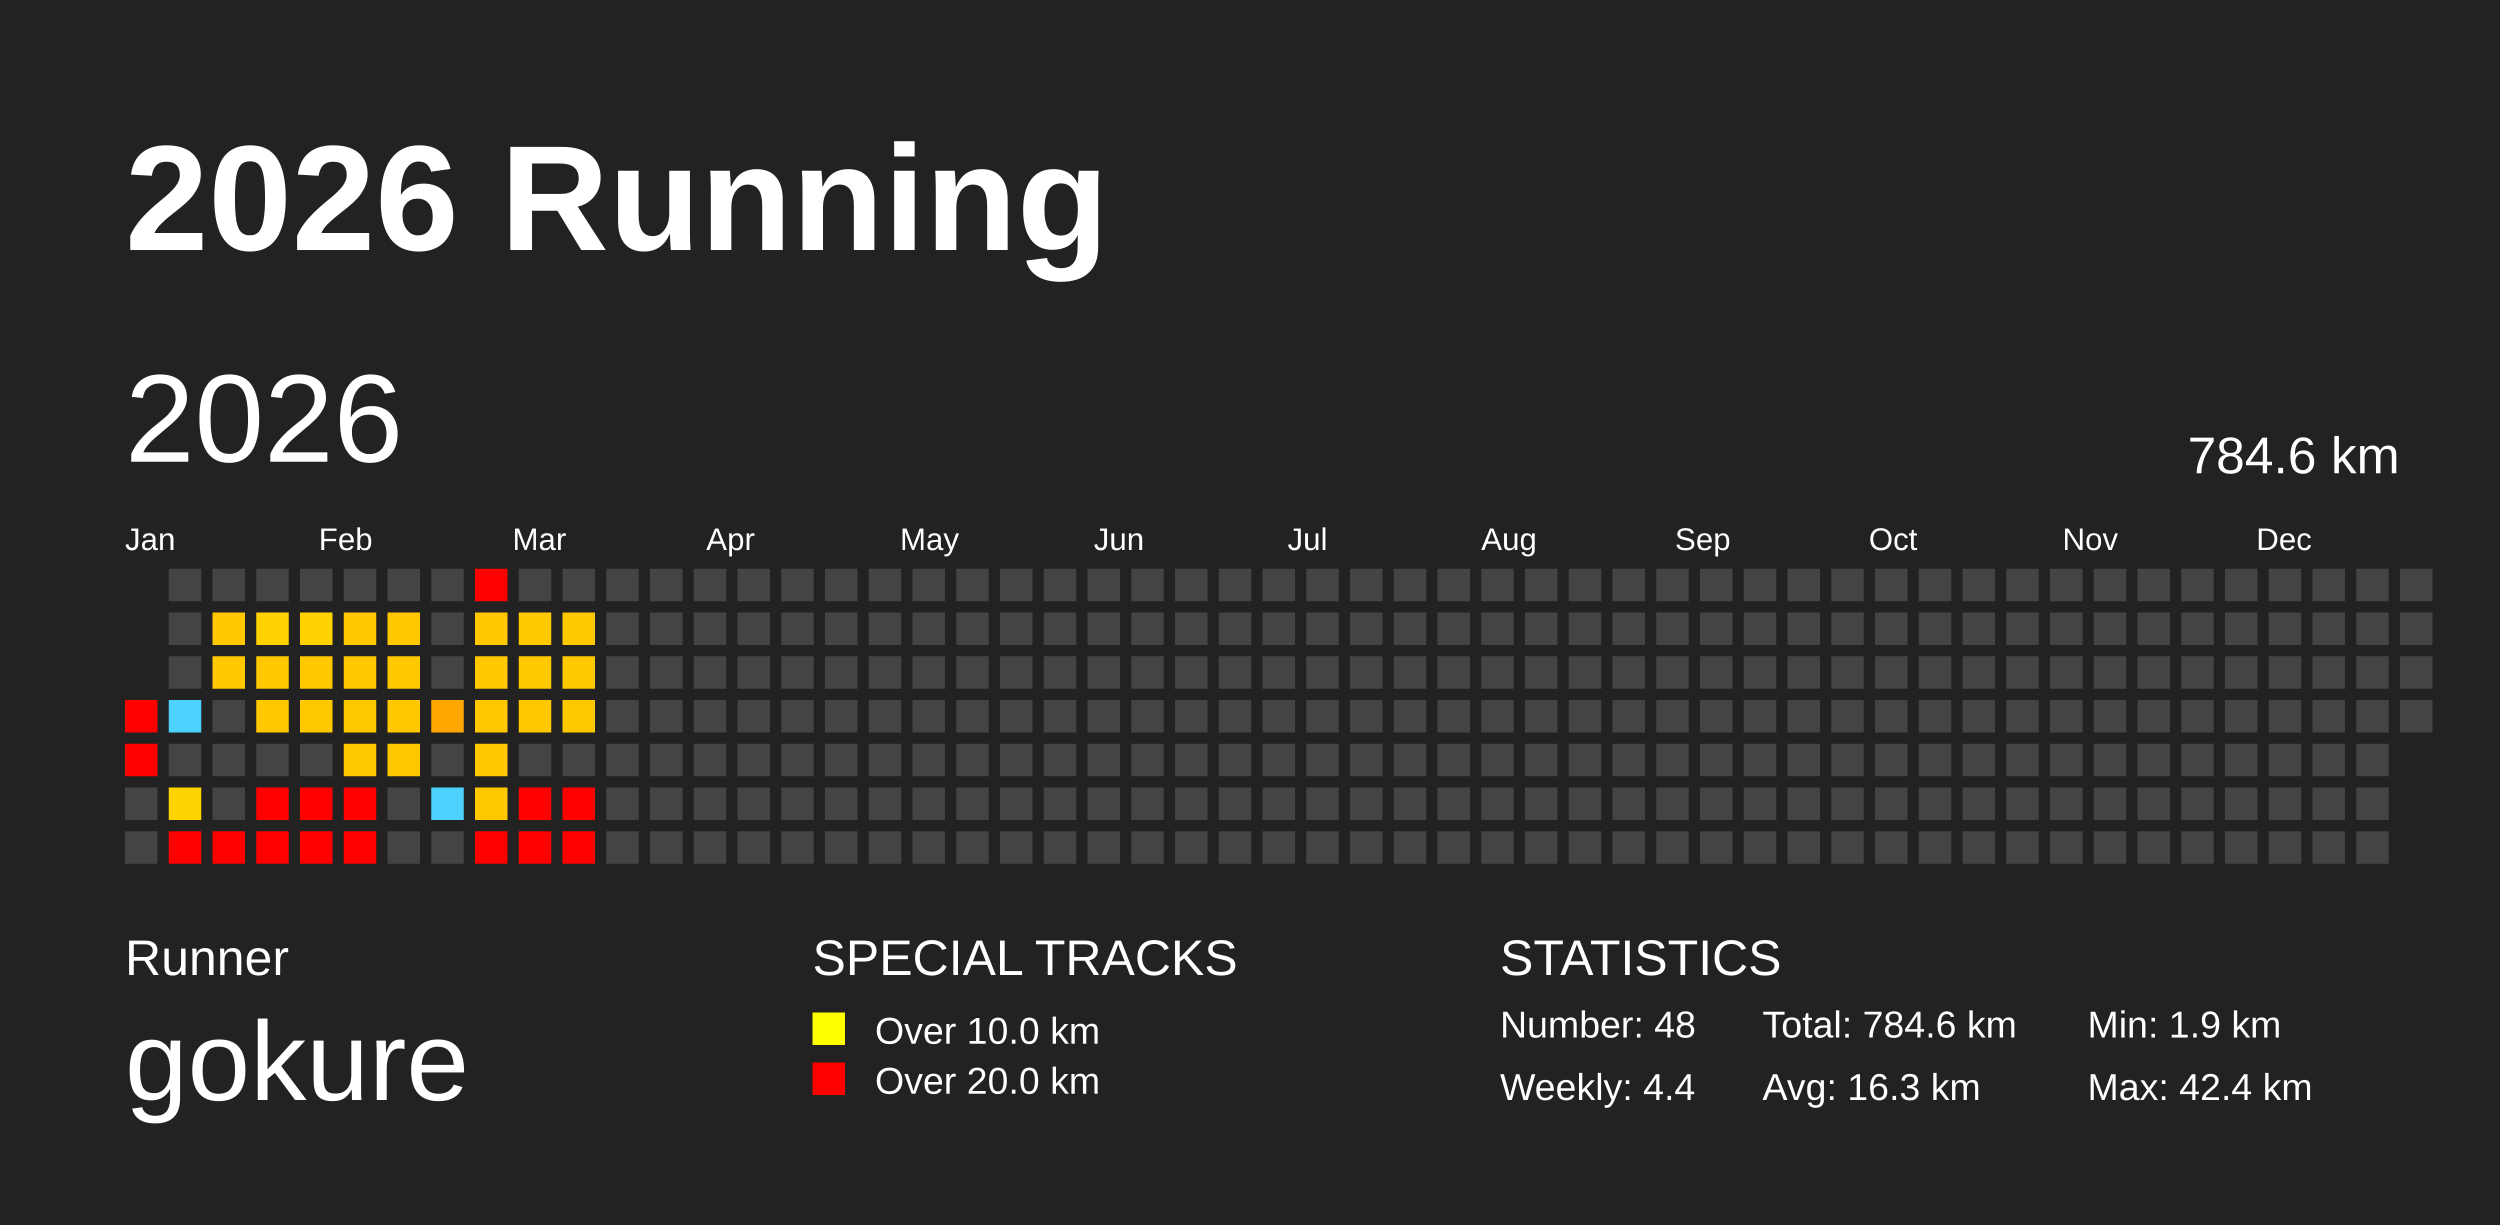
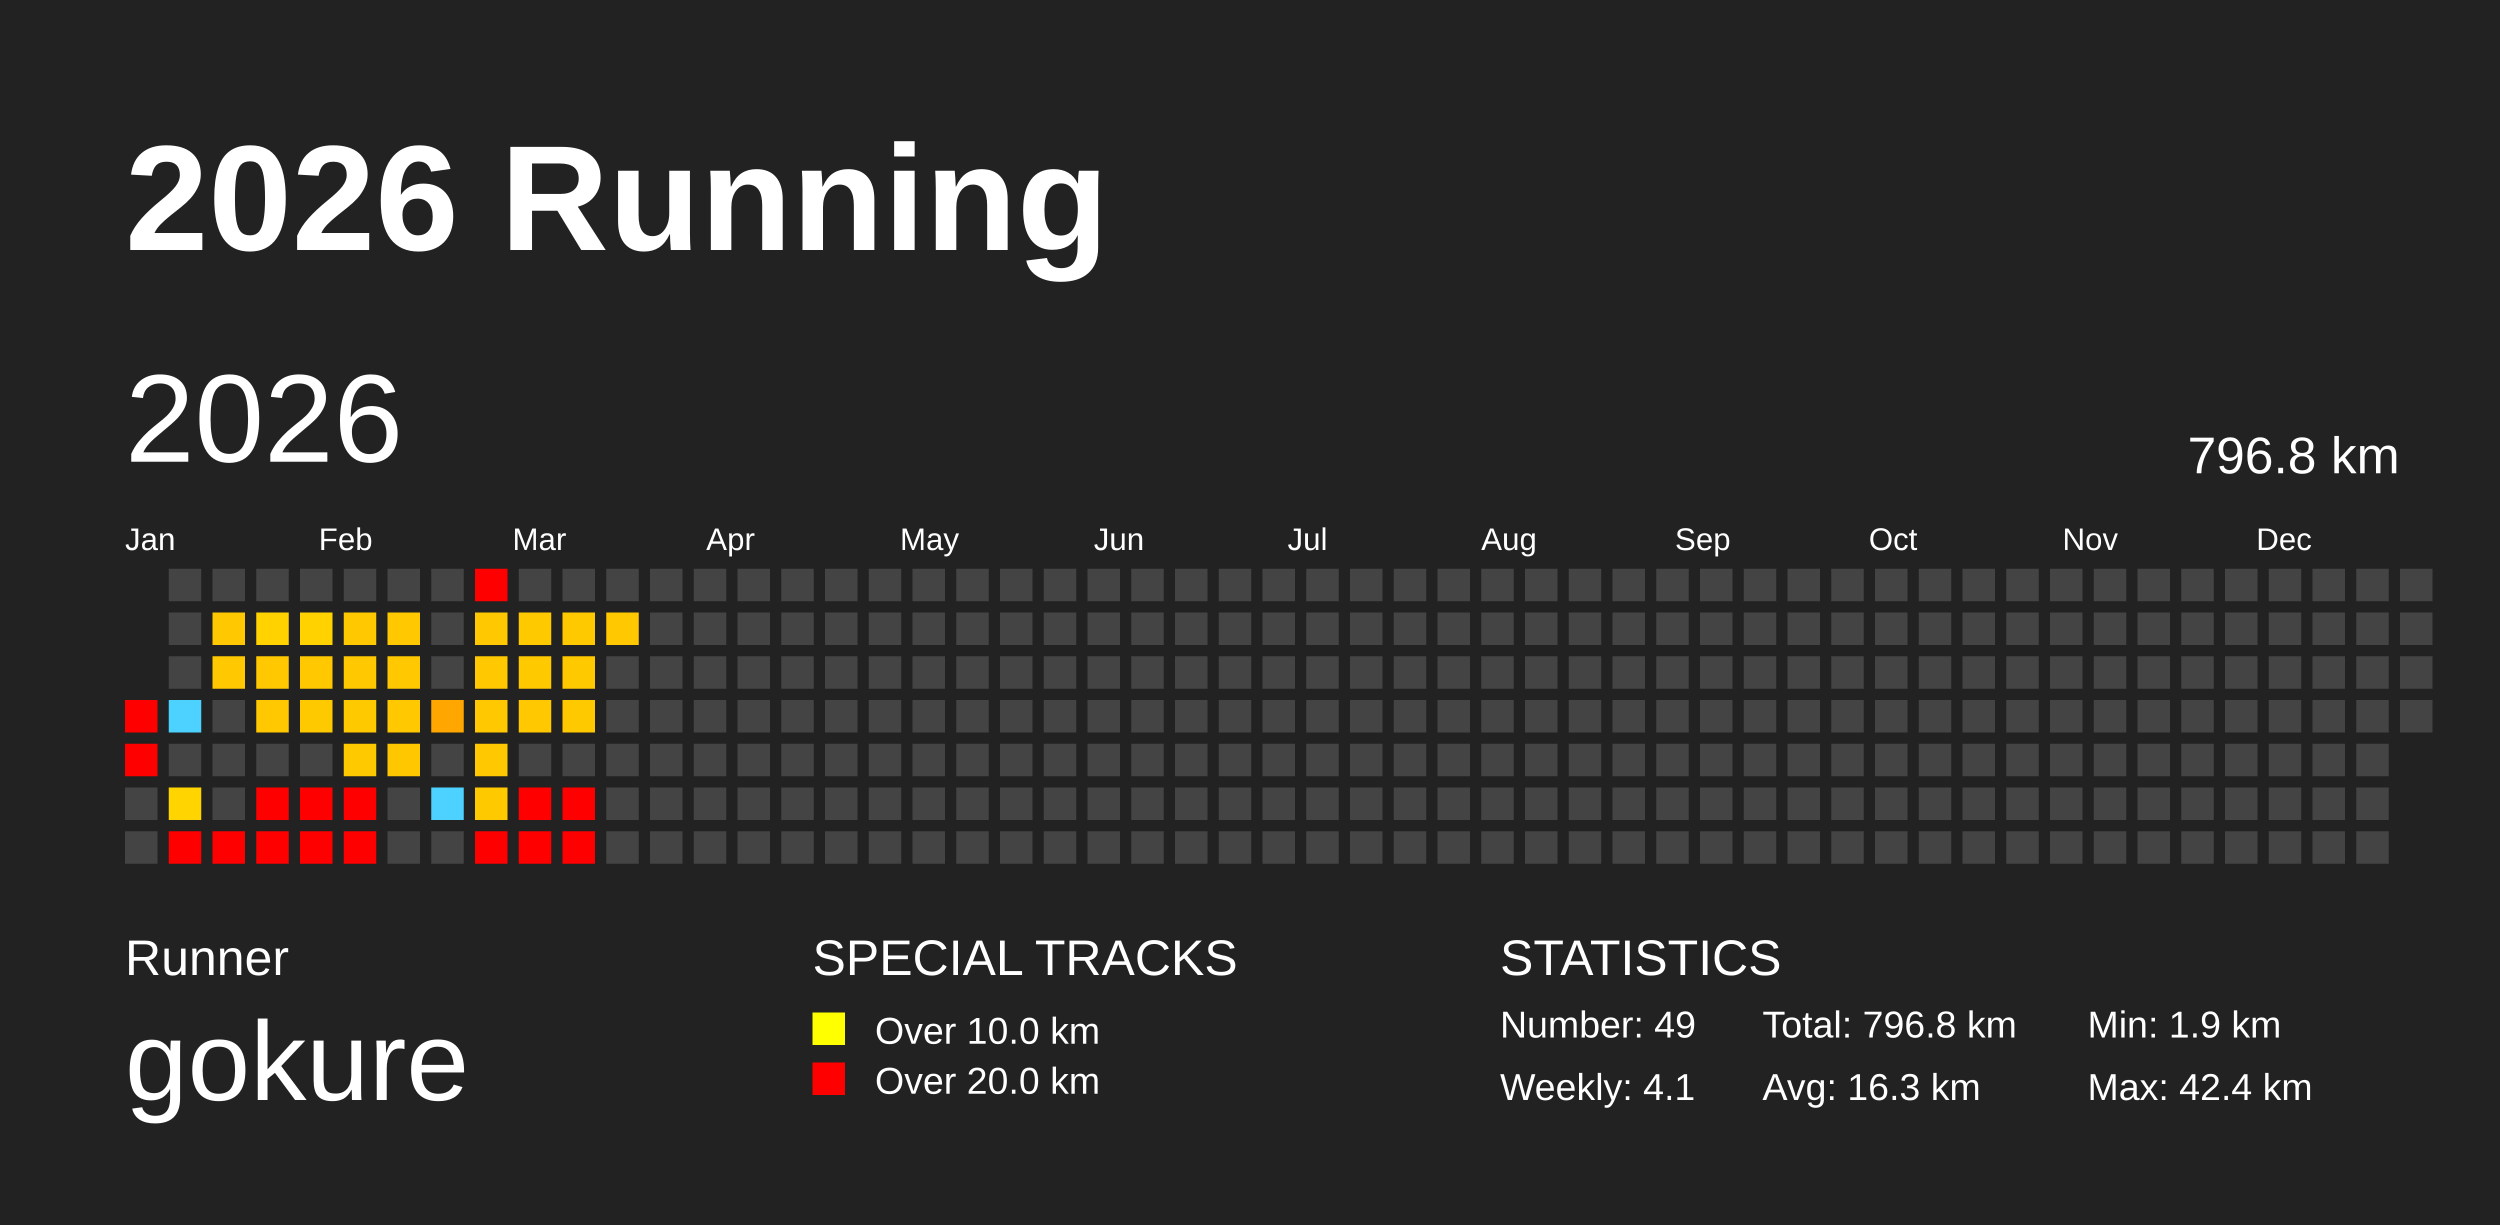
<svg xmlns="http://www.w3.org/2000/svg" baseProfile="full" height="98mm" version="1.1" viewBox="0,0,200,98" width="200mm">
  <defs />
  <rect fill="#222222" height="98" width="200" x="0" y="0" />
  <text fill="#FFFFFF" style="font-size:12px; font-family:Arial; font-weight:bold;" x="10" y="20">2026 Running</text>
  <text fill="#FFFFFF" style="font-size:4px; font-family:Arial" x="10" y="78">Runner</text>
  <text fill="#FFFFFF" style="font-size:9px; font-family:Arial" x="10" y="88">gokure</text>
  <text fill="#FFFFFF" style="font-size:4px; font-family:Arial" x="65" y="78">SPECIAL TRACKS</text>
  <rect fill="yellow" height="2.6" width="2.6" x="65" y="81" />
  <text fill="#FFFFFF" style="font-size:3px; font-family:Arial" x="70" y="83.5">Over 10.0 km</text>
  <rect fill="red" height="2.6" width="2.6" x="65" y="85" />
  <text fill="#FFFFFF" style="font-size:3px; font-family:Arial" x="70" y="87.5">Over 20.0 km</text>
  <text fill="#FFFFFF" style="font-size:4px; font-family:Arial" x="120" y="78">STATISTICS</text>
-   <text fill="#FFFFFF" style="font-size:3px; font-family:Arial" x="120" y="83">Number: 48</text>
-   <text fill="#FFFFFF" style="font-size:3px; font-family:Arial" x="120" y="88">Weekly: 4.4</text>
-   <text fill="#FFFFFF" style="font-size:3px; font-family:Arial" x="141" y="83">Total: 784.6 km</text>
+   <text fill="#FFFFFF" style="font-size:3px; font-family:Arial" x="120" y="83">Number: 49</text>
+   <text fill="#FFFFFF" style="font-size:3px; font-family:Arial" x="120" y="88">Weekly: 4.1</text>
+   <text fill="#FFFFFF" style="font-size:3px; font-family:Arial" x="141" y="83">Total: 796.8 km</text>
  <text fill="#FFFFFF" style="font-size:3px; font-family:Arial" x="141" y="88">Avg: 16.3 km</text>
  <text fill="#FFFFFF" style="font-size:3px; font-family:Arial" x="167" y="83">Min: 1.9 km</text>
  <text fill="#FFFFFF" style="font-size:3px; font-family:Arial" x="167" y="88">Max: 42.4 km</text>
  <text dominant-baseline="hanging" fill="#FFFFFF" style="font-size:10.0px; font-family:Arial;" x="10" y="30">2026</text>
-   <text dominant-baseline="hanging" fill="#FFFFFF" style="font-size:4.125px; font-family:Arial;" x="175" y="35">784.6 km</text>
+   <text dominant-baseline="hanging" fill="#FFFFFF" style="font-size:4.125px; font-family:Arial;" x="175" y="35">796.8 km</text>
  <text fill="#FFFFFF" style="font-size:2.5px; font-family:Arial" x="10.0" y="44">Jan</text>
  <text fill="#FFFFFF" style="font-size:2.5px; font-family:Arial" x="25.5" y="44">Feb</text>
  <text fill="#FFFFFF" style="font-size:2.5px; font-family:Arial" x="41.0" y="44">Mar</text>
  <text fill="#FFFFFF" style="font-size:2.5px; font-family:Arial" x="56.5" y="44">Apr</text>
  <text fill="#FFFFFF" style="font-size:2.5px; font-family:Arial" x="72.0" y="44">May</text>
  <text fill="#FFFFFF" style="font-size:2.5px; font-family:Arial" x="87.5" y="44">Jun</text>
  <text fill="#FFFFFF" style="font-size:2.5px; font-family:Arial" x="103.0" y="44">Jul</text>
  <text fill="#FFFFFF" style="font-size:2.5px; font-family:Arial" x="118.5" y="44">Aug</text>
  <text fill="#FFFFFF" style="font-size:2.5px; font-family:Arial" x="134.0" y="44">Sep</text>
  <text fill="#FFFFFF" style="font-size:2.5px; font-family:Arial" x="149.5" y="44">Oct</text>
  <text fill="#FFFFFF" style="font-size:2.5px; font-family:Arial" x="165.0" y="44">Nov</text>
  <text fill="#FFFFFF" style="font-size:2.5px; font-family:Arial" x="180.5" y="44">Dec</text>
  <rect fill="red" height="2.6" width="2.6" x="10.0" y="56.0" />
  <rect fill="red" height="2.6" width="2.6" x="10.0" y="59.5" />
  <rect fill="#444444" height="2.6" width="2.6" x="10.0" y="63.0" />
  <rect fill="#444444" height="2.6" width="2.6" x="10.0" y="66.5" />
  <rect fill="#444444" height="2.6" width="2.6" x="13.5" y="45.5" />
  <rect fill="#444444" height="2.6" width="2.6" x="13.5" y="49.0" />
  <rect fill="#444444" height="2.6" width="2.6" x="13.5" y="52.5" />
  <rect fill="#4dd2ff" height="2.6" width="2.6" x="13.5" y="56.0" />
  <rect fill="#444444" height="2.6" width="2.6" x="13.5" y="59.5" />
  <rect fill="#ffd400" height="2.6" width="2.6" x="13.5" y="63.0" />
  <rect fill="red" height="2.6" width="2.6" x="13.5" y="66.5" />
  <rect fill="#444444" height="2.6" width="2.6" x="17.0" y="45.5" />
  <rect fill="#ffc800" height="2.6" width="2.6" x="17.0" y="49.0" />
  <rect fill="#ffc800" height="2.6" width="2.6" x="17.0" y="52.5" />
  <rect fill="#444444" height="2.6" width="2.6" x="17.0" y="56.0" />
  <rect fill="#444444" height="2.6" width="2.6" x="17.0" y="59.5" />
  <rect fill="#444444" height="2.6" width="2.6" x="17.0" y="63.0" />
  <rect fill="red" height="2.6" width="2.6" x="17.0" y="66.5" />
  <rect fill="#444444" height="2.6" width="2.6" x="20.5" y="45.5" />
  <rect fill="#ffd200" height="2.6" width="2.6" x="20.5" y="49.0" />
  <rect fill="#ffc800" height="2.6" width="2.6" x="20.5" y="52.5" />
  <rect fill="#ffc800" height="2.6" width="2.6" x="20.5" y="56.0" />
  <rect fill="#444444" height="2.6" width="2.6" x="20.5" y="59.5" />
  <rect fill="red" height="2.6" width="2.6" x="20.5" y="63.0" />
  <rect fill="red" height="2.6" width="2.6" x="20.5" y="66.5" />
  <rect fill="#444444" height="2.6" width="2.6" x="24.0" y="45.5" />
  <rect fill="#ffd200" height="2.6" width="2.6" x="24.0" y="49.0" />
  <rect fill="#ffc800" height="2.6" width="2.6" x="24.0" y="52.5" />
  <rect fill="#ffc900" height="2.6" width="2.6" x="24.0" y="56.0" />
  <rect fill="#444444" height="2.6" width="2.6" x="24.0" y="59.5" />
  <rect fill="red" height="2.6" width="2.6" x="24.0" y="63.0" />
  <rect fill="red" height="2.6" width="2.6" x="24.0" y="66.5" />
  <rect fill="#444444" height="2.6" width="2.6" x="27.5" y="45.5" />
  <rect fill="#ffc800" height="2.6" width="2.6" x="27.5" y="49.0" />
  <rect fill="#ffc800" height="2.6" width="2.6" x="27.5" y="52.5" />
  <rect fill="#ffc900" height="2.6" width="2.6" x="27.5" y="56.0" />
  <rect fill="#ffc900" height="2.6" width="2.6" x="27.5" y="59.5" />
  <rect fill="red" height="2.6" width="2.6" x="27.5" y="63.0" />
  <rect fill="red" height="2.6" width="2.6" x="27.5" y="66.5" />
  <rect fill="#444444" height="2.6" width="2.6" x="31.0" y="45.5" />
  <rect fill="#ffc800" height="2.6" width="2.6" x="31.0" y="49.0" />
  <rect fill="#ffc800" height="2.6" width="2.6" x="31.0" y="52.5" />
  <rect fill="#ffc800" height="2.6" width="2.6" x="31.0" y="56.0" />
  <rect fill="#ffc700" height="2.6" width="2.6" x="31.0" y="59.5" />
  <rect fill="#444444" height="2.6" width="2.6" x="31.0" y="63.0" />
  <rect fill="#444444" height="2.6" width="2.6" x="31.0" y="66.5" />
  <rect fill="#444444" height="2.6" width="2.6" x="34.5" y="45.5" />
  <rect fill="#444444" height="2.6" width="2.6" x="34.5" y="49.0" />
  <rect fill="#444444" height="2.6" width="2.6" x="34.5" y="52.5" />
  <rect fill="#ffa700" height="2.6" width="2.6" x="34.5" y="56.0" />
  <rect fill="#444444" height="2.6" width="2.6" x="34.5" y="59.5" />
  <rect fill="#4dd2ff" height="2.6" width="2.6" x="34.5" y="63.0" />
  <rect fill="#444444" height="2.6" width="2.6" x="34.5" y="66.5" />
  <rect fill="red" height="2.6" width="2.6" x="38.0" y="45.5" />
  <rect fill="#ffc800" height="2.6" width="2.6" x="38.0" y="49.0" />
  <rect fill="#ffc800" height="2.6" width="2.6" x="38.0" y="52.5" />
  <rect fill="#ffc800" height="2.6" width="2.6" x="38.0" y="56.0" />
  <rect fill="#ffc800" height="2.6" width="2.6" x="38.0" y="59.5" />
  <rect fill="#ffc900" height="2.6" width="2.6" x="38.0" y="63.0" />
  <rect fill="red" height="2.6" width="2.6" x="38.0" y="66.5" />
  <rect fill="#444444" height="2.6" width="2.6" x="41.5" y="45.5" />
  <rect fill="#ffc900" height="2.6" width="2.6" x="41.5" y="49.0" />
  <rect fill="#ffc900" height="2.6" width="2.6" x="41.5" y="52.5" />
  <rect fill="#ffc800" height="2.6" width="2.6" x="41.5" y="56.0" />
  <rect fill="#444444" height="2.6" width="2.6" x="41.5" y="59.5" />
  <rect fill="red" height="2.6" width="2.6" x="41.5" y="63.0" />
  <rect fill="red" height="2.6" width="2.6" x="41.5" y="66.5" />
  <rect fill="#444444" height="2.6" width="2.6" x="45.0" y="45.5" />
  <rect fill="#ffc900" height="2.6" width="2.6" x="45.0" y="49.0" />
  <rect fill="#ffc900" height="2.6" width="2.6" x="45.0" y="52.5" />
  <rect fill="#ffc900" height="2.6" width="2.6" x="45.0" y="56.0" />
  <rect fill="#444444" height="2.6" width="2.6" x="45.0" y="59.5" />
  <rect fill="red" height="2.6" width="2.6" x="45.0" y="63.0" />
  <rect fill="red" height="2.6" width="2.6" x="45.0" y="66.5" />
  <rect fill="#444444" height="2.6" width="2.6" x="48.5" y="45.5" />
-   <rect fill="#444444" height="2.6" width="2.6" x="48.5" y="49.0" />
+   <rect fill="#ffc800" height="2.6" width="2.6" x="48.5" y="49.0" />
  <rect fill="#444444" height="2.6" width="2.6" x="48.5" y="52.5" />
  <rect fill="#444444" height="2.6" width="2.6" x="48.5" y="56.0" />
  <rect fill="#444444" height="2.6" width="2.6" x="48.5" y="59.5" />
  <rect fill="#444444" height="2.6" width="2.6" x="48.5" y="63.0" />
  <rect fill="#444444" height="2.6" width="2.6" x="48.5" y="66.5" />
  <rect fill="#444444" height="2.6" width="2.6" x="52.0" y="45.5" />
  <rect fill="#444444" height="2.6" width="2.6" x="52.0" y="49.0" />
  <rect fill="#444444" height="2.6" width="2.6" x="52.0" y="52.5" />
  <rect fill="#444444" height="2.6" width="2.6" x="52.0" y="56.0" />
  <rect fill="#444444" height="2.6" width="2.6" x="52.0" y="59.5" />
  <rect fill="#444444" height="2.6" width="2.6" x="52.0" y="63.0" />
  <rect fill="#444444" height="2.6" width="2.6" x="52.0" y="66.5" />
  <rect fill="#444444" height="2.6" width="2.6" x="55.5" y="45.5" />
  <rect fill="#444444" height="2.6" width="2.6" x="55.5" y="49.0" />
  <rect fill="#444444" height="2.6" width="2.6" x="55.5" y="52.5" />
  <rect fill="#444444" height="2.6" width="2.6" x="55.5" y="56.0" />
  <rect fill="#444444" height="2.6" width="2.6" x="55.5" y="59.5" />
  <rect fill="#444444" height="2.6" width="2.6" x="55.5" y="63.0" />
  <rect fill="#444444" height="2.6" width="2.6" x="55.5" y="66.5" />
  <rect fill="#444444" height="2.6" width="2.6" x="59.0" y="45.5" />
  <rect fill="#444444" height="2.6" width="2.6" x="59.0" y="49.0" />
  <rect fill="#444444" height="2.6" width="2.6" x="59.0" y="52.5" />
  <rect fill="#444444" height="2.6" width="2.6" x="59.0" y="56.0" />
  <rect fill="#444444" height="2.6" width="2.6" x="59.0" y="59.5" />
  <rect fill="#444444" height="2.6" width="2.6" x="59.0" y="63.0" />
  <rect fill="#444444" height="2.6" width="2.6" x="59.0" y="66.5" />
  <rect fill="#444444" height="2.6" width="2.6" x="62.5" y="45.5" />
  <rect fill="#444444" height="2.6" width="2.6" x="62.5" y="49.0" />
  <rect fill="#444444" height="2.6" width="2.6" x="62.5" y="52.5" />
  <rect fill="#444444" height="2.6" width="2.6" x="62.5" y="56.0" />
  <rect fill="#444444" height="2.6" width="2.6" x="62.5" y="59.5" />
  <rect fill="#444444" height="2.6" width="2.6" x="62.5" y="63.0" />
  <rect fill="#444444" height="2.6" width="2.6" x="62.5" y="66.5" />
  <rect fill="#444444" height="2.6" width="2.6" x="66.0" y="45.5" />
  <rect fill="#444444" height="2.6" width="2.6" x="66.0" y="49.0" />
  <rect fill="#444444" height="2.6" width="2.6" x="66.0" y="52.5" />
  <rect fill="#444444" height="2.6" width="2.6" x="66.0" y="56.0" />
  <rect fill="#444444" height="2.6" width="2.6" x="66.0" y="59.5" />
  <rect fill="#444444" height="2.6" width="2.6" x="66.0" y="63.0" />
  <rect fill="#444444" height="2.6" width="2.6" x="66.0" y="66.5" />
  <rect fill="#444444" height="2.6" width="2.6" x="69.5" y="45.5" />
  <rect fill="#444444" height="2.6" width="2.6" x="69.5" y="49.0" />
  <rect fill="#444444" height="2.6" width="2.6" x="69.5" y="52.5" />
  <rect fill="#444444" height="2.6" width="2.6" x="69.5" y="56.0" />
  <rect fill="#444444" height="2.6" width="2.6" x="69.5" y="59.5" />
  <rect fill="#444444" height="2.6" width="2.6" x="69.5" y="63.0" />
  <rect fill="#444444" height="2.6" width="2.6" x="69.5" y="66.5" />
  <rect fill="#444444" height="2.6" width="2.6" x="73.0" y="45.5" />
  <rect fill="#444444" height="2.6" width="2.6" x="73.0" y="49.0" />
  <rect fill="#444444" height="2.6" width="2.6" x="73.0" y="52.5" />
  <rect fill="#444444" height="2.6" width="2.6" x="73.0" y="56.0" />
  <rect fill="#444444" height="2.6" width="2.6" x="73.0" y="59.5" />
  <rect fill="#444444" height="2.6" width="2.6" x="73.0" y="63.0" />
  <rect fill="#444444" height="2.6" width="2.6" x="73.0" y="66.5" />
  <rect fill="#444444" height="2.6" width="2.6" x="76.5" y="45.5" />
  <rect fill="#444444" height="2.6" width="2.6" x="76.5" y="49.0" />
  <rect fill="#444444" height="2.6" width="2.6" x="76.5" y="52.5" />
  <rect fill="#444444" height="2.6" width="2.6" x="76.5" y="56.0" />
  <rect fill="#444444" height="2.6" width="2.6" x="76.5" y="59.5" />
  <rect fill="#444444" height="2.6" width="2.6" x="76.5" y="63.0" />
  <rect fill="#444444" height="2.6" width="2.6" x="76.5" y="66.5" />
  <rect fill="#444444" height="2.6" width="2.6" x="80.0" y="45.5" />
  <rect fill="#444444" height="2.6" width="2.6" x="80.0" y="49.0" />
  <rect fill="#444444" height="2.6" width="2.6" x="80.0" y="52.5" />
  <rect fill="#444444" height="2.6" width="2.6" x="80.0" y="56.0" />
  <rect fill="#444444" height="2.6" width="2.6" x="80.0" y="59.5" />
  <rect fill="#444444" height="2.6" width="2.6" x="80.0" y="63.0" />
  <rect fill="#444444" height="2.6" width="2.6" x="80.0" y="66.5" />
  <rect fill="#444444" height="2.6" width="2.6" x="83.5" y="45.5" />
  <rect fill="#444444" height="2.6" width="2.6" x="83.5" y="49.0" />
  <rect fill="#444444" height="2.6" width="2.6" x="83.5" y="52.5" />
  <rect fill="#444444" height="2.6" width="2.6" x="83.5" y="56.0" />
  <rect fill="#444444" height="2.6" width="2.6" x="83.5" y="59.5" />
  <rect fill="#444444" height="2.6" width="2.6" x="83.5" y="63.0" />
  <rect fill="#444444" height="2.6" width="2.6" x="83.5" y="66.5" />
  <rect fill="#444444" height="2.6" width="2.6" x="87.0" y="45.5" />
  <rect fill="#444444" height="2.6" width="2.6" x="87.0" y="49.0" />
  <rect fill="#444444" height="2.6" width="2.6" x="87.0" y="52.5" />
  <rect fill="#444444" height="2.6" width="2.6" x="87.0" y="56.0" />
  <rect fill="#444444" height="2.6" width="2.6" x="87.0" y="59.5" />
  <rect fill="#444444" height="2.6" width="2.6" x="87.0" y="63.0" />
  <rect fill="#444444" height="2.6" width="2.6" x="87.0" y="66.5" />
  <rect fill="#444444" height="2.6" width="2.6" x="90.5" y="45.5" />
  <rect fill="#444444" height="2.6" width="2.6" x="90.5" y="49.0" />
  <rect fill="#444444" height="2.6" width="2.6" x="90.5" y="52.5" />
  <rect fill="#444444" height="2.6" width="2.6" x="90.5" y="56.0" />
  <rect fill="#444444" height="2.6" width="2.6" x="90.5" y="59.5" />
  <rect fill="#444444" height="2.6" width="2.6" x="90.5" y="63.0" />
  <rect fill="#444444" height="2.6" width="2.6" x="90.5" y="66.5" />
  <rect fill="#444444" height="2.6" width="2.6" x="94.0" y="45.5" />
  <rect fill="#444444" height="2.6" width="2.6" x="94.0" y="49.0" />
  <rect fill="#444444" height="2.6" width="2.6" x="94.0" y="52.5" />
  <rect fill="#444444" height="2.6" width="2.6" x="94.0" y="56.0" />
  <rect fill="#444444" height="2.6" width="2.6" x="94.0" y="59.5" />
  <rect fill="#444444" height="2.6" width="2.6" x="94.0" y="63.0" />
  <rect fill="#444444" height="2.6" width="2.6" x="94.0" y="66.5" />
  <rect fill="#444444" height="2.6" width="2.6" x="97.5" y="45.5" />
  <rect fill="#444444" height="2.6" width="2.6" x="97.5" y="49.0" />
  <rect fill="#444444" height="2.6" width="2.6" x="97.5" y="52.5" />
  <rect fill="#444444" height="2.6" width="2.6" x="97.5" y="56.0" />
  <rect fill="#444444" height="2.6" width="2.6" x="97.5" y="59.5" />
  <rect fill="#444444" height="2.6" width="2.6" x="97.5" y="63.0" />
  <rect fill="#444444" height="2.6" width="2.6" x="97.5" y="66.5" />
  <rect fill="#444444" height="2.6" width="2.6" x="101.0" y="45.5" />
  <rect fill="#444444" height="2.6" width="2.6" x="101.0" y="49.0" />
  <rect fill="#444444" height="2.6" width="2.6" x="101.0" y="52.5" />
  <rect fill="#444444" height="2.6" width="2.6" x="101.0" y="56.0" />
  <rect fill="#444444" height="2.6" width="2.6" x="101.0" y="59.5" />
  <rect fill="#444444" height="2.6" width="2.6" x="101.0" y="63.0" />
  <rect fill="#444444" height="2.6" width="2.6" x="101.0" y="66.5" />
  <rect fill="#444444" height="2.6" width="2.6" x="104.5" y="45.5" />
  <rect fill="#444444" height="2.6" width="2.6" x="104.5" y="49.0" />
  <rect fill="#444444" height="2.6" width="2.6" x="104.5" y="52.5" />
  <rect fill="#444444" height="2.6" width="2.6" x="104.5" y="56.0" />
  <rect fill="#444444" height="2.6" width="2.6" x="104.5" y="59.5" />
  <rect fill="#444444" height="2.6" width="2.6" x="104.5" y="63.0" />
  <rect fill="#444444" height="2.6" width="2.6" x="104.5" y="66.5" />
  <rect fill="#444444" height="2.6" width="2.6" x="108.0" y="45.5" />
  <rect fill="#444444" height="2.6" width="2.6" x="108.0" y="49.0" />
  <rect fill="#444444" height="2.6" width="2.6" x="108.0" y="52.5" />
  <rect fill="#444444" height="2.6" width="2.6" x="108.0" y="56.0" />
  <rect fill="#444444" height="2.6" width="2.6" x="108.0" y="59.5" />
  <rect fill="#444444" height="2.6" width="2.6" x="108.0" y="63.0" />
  <rect fill="#444444" height="2.6" width="2.6" x="108.0" y="66.5" />
  <rect fill="#444444" height="2.6" width="2.6" x="111.5" y="45.5" />
  <rect fill="#444444" height="2.6" width="2.6" x="111.5" y="49.0" />
  <rect fill="#444444" height="2.6" width="2.6" x="111.5" y="52.5" />
  <rect fill="#444444" height="2.6" width="2.6" x="111.5" y="56.0" />
  <rect fill="#444444" height="2.6" width="2.6" x="111.5" y="59.5" />
  <rect fill="#444444" height="2.6" width="2.6" x="111.5" y="63.0" />
  <rect fill="#444444" height="2.6" width="2.6" x="111.5" y="66.5" />
  <rect fill="#444444" height="2.6" width="2.6" x="115.0" y="45.5" />
  <rect fill="#444444" height="2.6" width="2.6" x="115.0" y="49.0" />
  <rect fill="#444444" height="2.6" width="2.6" x="115.0" y="52.5" />
  <rect fill="#444444" height="2.6" width="2.6" x="115.0" y="56.0" />
  <rect fill="#444444" height="2.6" width="2.6" x="115.0" y="59.5" />
  <rect fill="#444444" height="2.6" width="2.6" x="115.0" y="63.0" />
  <rect fill="#444444" height="2.6" width="2.6" x="115.0" y="66.5" />
  <rect fill="#444444" height="2.6" width="2.6" x="118.5" y="45.5" />
  <rect fill="#444444" height="2.6" width="2.6" x="118.5" y="49.0" />
  <rect fill="#444444" height="2.6" width="2.6" x="118.5" y="52.5" />
  <rect fill="#444444" height="2.6" width="2.6" x="118.5" y="56.0" />
  <rect fill="#444444" height="2.6" width="2.6" x="118.5" y="59.5" />
  <rect fill="#444444" height="2.6" width="2.6" x="118.5" y="63.0" />
  <rect fill="#444444" height="2.6" width="2.6" x="118.5" y="66.5" />
  <rect fill="#444444" height="2.6" width="2.6" x="122.0" y="45.5" />
  <rect fill="#444444" height="2.6" width="2.6" x="122.0" y="49.0" />
  <rect fill="#444444" height="2.6" width="2.6" x="122.0" y="52.5" />
  <rect fill="#444444" height="2.6" width="2.6" x="122.0" y="56.0" />
  <rect fill="#444444" height="2.6" width="2.6" x="122.0" y="59.5" />
  <rect fill="#444444" height="2.6" width="2.6" x="122.0" y="63.0" />
  <rect fill="#444444" height="2.6" width="2.6" x="122.0" y="66.5" />
  <rect fill="#444444" height="2.6" width="2.6" x="125.5" y="45.5" />
  <rect fill="#444444" height="2.6" width="2.6" x="125.5" y="49.0" />
  <rect fill="#444444" height="2.6" width="2.6" x="125.5" y="52.5" />
  <rect fill="#444444" height="2.6" width="2.6" x="125.5" y="56.0" />
  <rect fill="#444444" height="2.6" width="2.6" x="125.5" y="59.5" />
  <rect fill="#444444" height="2.6" width="2.6" x="125.5" y="63.0" />
  <rect fill="#444444" height="2.6" width="2.6" x="125.5" y="66.5" />
  <rect fill="#444444" height="2.6" width="2.6" x="129.0" y="45.5" />
  <rect fill="#444444" height="2.6" width="2.6" x="129.0" y="49.0" />
  <rect fill="#444444" height="2.6" width="2.6" x="129.0" y="52.5" />
  <rect fill="#444444" height="2.6" width="2.6" x="129.0" y="56.0" />
  <rect fill="#444444" height="2.6" width="2.6" x="129.0" y="59.5" />
  <rect fill="#444444" height="2.6" width="2.6" x="129.0" y="63.0" />
  <rect fill="#444444" height="2.6" width="2.6" x="129.0" y="66.5" />
  <rect fill="#444444" height="2.6" width="2.6" x="132.5" y="45.5" />
  <rect fill="#444444" height="2.6" width="2.6" x="132.5" y="49.0" />
  <rect fill="#444444" height="2.6" width="2.6" x="132.5" y="52.5" />
  <rect fill="#444444" height="2.6" width="2.6" x="132.5" y="56.0" />
  <rect fill="#444444" height="2.6" width="2.6" x="132.5" y="59.5" />
  <rect fill="#444444" height="2.6" width="2.6" x="132.5" y="63.0" />
  <rect fill="#444444" height="2.6" width="2.6" x="132.5" y="66.5" />
  <rect fill="#444444" height="2.6" width="2.6" x="136.0" y="45.5" />
  <rect fill="#444444" height="2.6" width="2.6" x="136.0" y="49.0" />
  <rect fill="#444444" height="2.6" width="2.6" x="136.0" y="52.5" />
  <rect fill="#444444" height="2.6" width="2.6" x="136.0" y="56.0" />
  <rect fill="#444444" height="2.6" width="2.6" x="136.0" y="59.5" />
  <rect fill="#444444" height="2.6" width="2.6" x="136.0" y="63.0" />
  <rect fill="#444444" height="2.6" width="2.6" x="136.0" y="66.5" />
  <rect fill="#444444" height="2.6" width="2.6" x="139.5" y="45.5" />
  <rect fill="#444444" height="2.6" width="2.6" x="139.5" y="49.0" />
  <rect fill="#444444" height="2.6" width="2.6" x="139.5" y="52.5" />
  <rect fill="#444444" height="2.6" width="2.6" x="139.5" y="56.0" />
  <rect fill="#444444" height="2.6" width="2.6" x="139.5" y="59.5" />
  <rect fill="#444444" height="2.6" width="2.6" x="139.5" y="63.0" />
  <rect fill="#444444" height="2.6" width="2.6" x="139.5" y="66.5" />
  <rect fill="#444444" height="2.6" width="2.6" x="143.0" y="45.5" />
  <rect fill="#444444" height="2.6" width="2.6" x="143.0" y="49.0" />
  <rect fill="#444444" height="2.6" width="2.6" x="143.0" y="52.5" />
  <rect fill="#444444" height="2.6" width="2.6" x="143.0" y="56.0" />
  <rect fill="#444444" height="2.6" width="2.6" x="143.0" y="59.5" />
  <rect fill="#444444" height="2.6" width="2.6" x="143.0" y="63.0" />
  <rect fill="#444444" height="2.6" width="2.6" x="143.0" y="66.5" />
  <rect fill="#444444" height="2.6" width="2.6" x="146.5" y="45.5" />
  <rect fill="#444444" height="2.6" width="2.6" x="146.5" y="49.0" />
  <rect fill="#444444" height="2.6" width="2.6" x="146.5" y="52.5" />
  <rect fill="#444444" height="2.6" width="2.6" x="146.5" y="56.0" />
  <rect fill="#444444" height="2.6" width="2.6" x="146.5" y="59.5" />
  <rect fill="#444444" height="2.6" width="2.6" x="146.5" y="63.0" />
  <rect fill="#444444" height="2.6" width="2.6" x="146.5" y="66.5" />
  <rect fill="#444444" height="2.6" width="2.6" x="150.0" y="45.5" />
  <rect fill="#444444" height="2.6" width="2.6" x="150.0" y="49.0" />
  <rect fill="#444444" height="2.6" width="2.6" x="150.0" y="52.5" />
  <rect fill="#444444" height="2.6" width="2.6" x="150.0" y="56.0" />
  <rect fill="#444444" height="2.6" width="2.6" x="150.0" y="59.5" />
  <rect fill="#444444" height="2.6" width="2.6" x="150.0" y="63.0" />
  <rect fill="#444444" height="2.6" width="2.6" x="150.0" y="66.5" />
  <rect fill="#444444" height="2.6" width="2.6" x="153.5" y="45.5" />
  <rect fill="#444444" height="2.6" width="2.6" x="153.5" y="49.0" />
  <rect fill="#444444" height="2.6" width="2.6" x="153.5" y="52.5" />
  <rect fill="#444444" height="2.6" width="2.6" x="153.5" y="56.0" />
  <rect fill="#444444" height="2.6" width="2.6" x="153.5" y="59.5" />
  <rect fill="#444444" height="2.6" width="2.6" x="153.5" y="63.0" />
  <rect fill="#444444" height="2.6" width="2.6" x="153.5" y="66.5" />
  <rect fill="#444444" height="2.6" width="2.6" x="157.0" y="45.5" />
  <rect fill="#444444" height="2.6" width="2.6" x="157.0" y="49.0" />
  <rect fill="#444444" height="2.6" width="2.6" x="157.0" y="52.5" />
  <rect fill="#444444" height="2.6" width="2.6" x="157.0" y="56.0" />
  <rect fill="#444444" height="2.6" width="2.6" x="157.0" y="59.5" />
  <rect fill="#444444" height="2.6" width="2.6" x="157.0" y="63.0" />
  <rect fill="#444444" height="2.6" width="2.6" x="157.0" y="66.5" />
  <rect fill="#444444" height="2.6" width="2.6" x="160.5" y="45.5" />
  <rect fill="#444444" height="2.6" width="2.6" x="160.5" y="49.0" />
  <rect fill="#444444" height="2.6" width="2.6" x="160.5" y="52.5" />
  <rect fill="#444444" height="2.6" width="2.6" x="160.5" y="56.0" />
  <rect fill="#444444" height="2.6" width="2.6" x="160.5" y="59.5" />
  <rect fill="#444444" height="2.6" width="2.6" x="160.5" y="63.0" />
  <rect fill="#444444" height="2.6" width="2.6" x="160.5" y="66.5" />
  <rect fill="#444444" height="2.6" width="2.6" x="164.0" y="45.5" />
  <rect fill="#444444" height="2.6" width="2.6" x="164.0" y="49.0" />
  <rect fill="#444444" height="2.6" width="2.6" x="164.0" y="52.5" />
  <rect fill="#444444" height="2.6" width="2.6" x="164.0" y="56.0" />
  <rect fill="#444444" height="2.6" width="2.6" x="164.0" y="59.5" />
  <rect fill="#444444" height="2.6" width="2.6" x="164.0" y="63.0" />
  <rect fill="#444444" height="2.6" width="2.6" x="164.0" y="66.5" />
  <rect fill="#444444" height="2.6" width="2.6" x="167.5" y="45.5" />
  <rect fill="#444444" height="2.6" width="2.6" x="167.5" y="49.0" />
  <rect fill="#444444" height="2.6" width="2.6" x="167.5" y="52.5" />
  <rect fill="#444444" height="2.6" width="2.6" x="167.5" y="56.0" />
  <rect fill="#444444" height="2.6" width="2.6" x="167.5" y="59.5" />
  <rect fill="#444444" height="2.6" width="2.6" x="167.5" y="63.0" />
  <rect fill="#444444" height="2.6" width="2.6" x="167.5" y="66.5" />
  <rect fill="#444444" height="2.6" width="2.6" x="171.0" y="45.5" />
  <rect fill="#444444" height="2.6" width="2.6" x="171.0" y="49.0" />
  <rect fill="#444444" height="2.6" width="2.6" x="171.0" y="52.5" />
  <rect fill="#444444" height="2.6" width="2.6" x="171.0" y="56.0" />
  <rect fill="#444444" height="2.6" width="2.6" x="171.0" y="59.5" />
  <rect fill="#444444" height="2.6" width="2.6" x="171.0" y="63.0" />
  <rect fill="#444444" height="2.6" width="2.6" x="171.0" y="66.5" />
  <rect fill="#444444" height="2.6" width="2.6" x="174.5" y="45.5" />
  <rect fill="#444444" height="2.6" width="2.6" x="174.5" y="49.0" />
  <rect fill="#444444" height="2.6" width="2.6" x="174.5" y="52.5" />
  <rect fill="#444444" height="2.6" width="2.6" x="174.5" y="56.0" />
  <rect fill="#444444" height="2.6" width="2.6" x="174.5" y="59.5" />
  <rect fill="#444444" height="2.6" width="2.6" x="174.5" y="63.0" />
  <rect fill="#444444" height="2.6" width="2.6" x="174.5" y="66.5" />
  <rect fill="#444444" height="2.6" width="2.6" x="178.0" y="45.5" />
  <rect fill="#444444" height="2.6" width="2.6" x="178.0" y="49.0" />
  <rect fill="#444444" height="2.6" width="2.6" x="178.0" y="52.5" />
  <rect fill="#444444" height="2.6" width="2.6" x="178.0" y="56.0" />
  <rect fill="#444444" height="2.6" width="2.6" x="178.0" y="59.5" />
  <rect fill="#444444" height="2.6" width="2.6" x="178.0" y="63.0" />
  <rect fill="#444444" height="2.6" width="2.6" x="178.0" y="66.5" />
  <rect fill="#444444" height="2.6" width="2.6" x="181.5" y="45.5" />
  <rect fill="#444444" height="2.6" width="2.6" x="181.5" y="49.0" />
  <rect fill="#444444" height="2.6" width="2.6" x="181.5" y="52.5" />
  <rect fill="#444444" height="2.6" width="2.6" x="181.5" y="56.0" />
  <rect fill="#444444" height="2.6" width="2.6" x="181.5" y="59.5" />
  <rect fill="#444444" height="2.6" width="2.6" x="181.5" y="63.0" />
  <rect fill="#444444" height="2.6" width="2.6" x="181.5" y="66.5" />
  <rect fill="#444444" height="2.6" width="2.6" x="185.0" y="45.5" />
  <rect fill="#444444" height="2.6" width="2.6" x="185.0" y="49.0" />
  <rect fill="#444444" height="2.6" width="2.6" x="185.0" y="52.5" />
  <rect fill="#444444" height="2.6" width="2.6" x="185.0" y="56.0" />
  <rect fill="#444444" height="2.6" width="2.6" x="185.0" y="59.5" />
  <rect fill="#444444" height="2.6" width="2.6" x="185.0" y="63.0" />
  <rect fill="#444444" height="2.6" width="2.6" x="185.0" y="66.5" />
  <rect fill="#444444" height="2.6" width="2.6" x="188.5" y="45.5" />
  <rect fill="#444444" height="2.6" width="2.6" x="188.5" y="49.0" />
  <rect fill="#444444" height="2.6" width="2.6" x="188.5" y="52.5" />
  <rect fill="#444444" height="2.6" width="2.6" x="188.5" y="56.0" />
  <rect fill="#444444" height="2.6" width="2.6" x="188.5" y="59.5" />
  <rect fill="#444444" height="2.6" width="2.6" x="188.5" y="63.0" />
  <rect fill="#444444" height="2.6" width="2.6" x="188.5" y="66.5" />
  <rect fill="#444444" height="2.6" width="2.6" x="192.0" y="45.5" />
  <rect fill="#444444" height="2.6" width="2.6" x="192.0" y="49.0" />
  <rect fill="#444444" height="2.6" width="2.6" x="192.0" y="52.5" />
  <rect fill="#444444" height="2.6" width="2.6" x="192.0" y="56.0" />
</svg>
